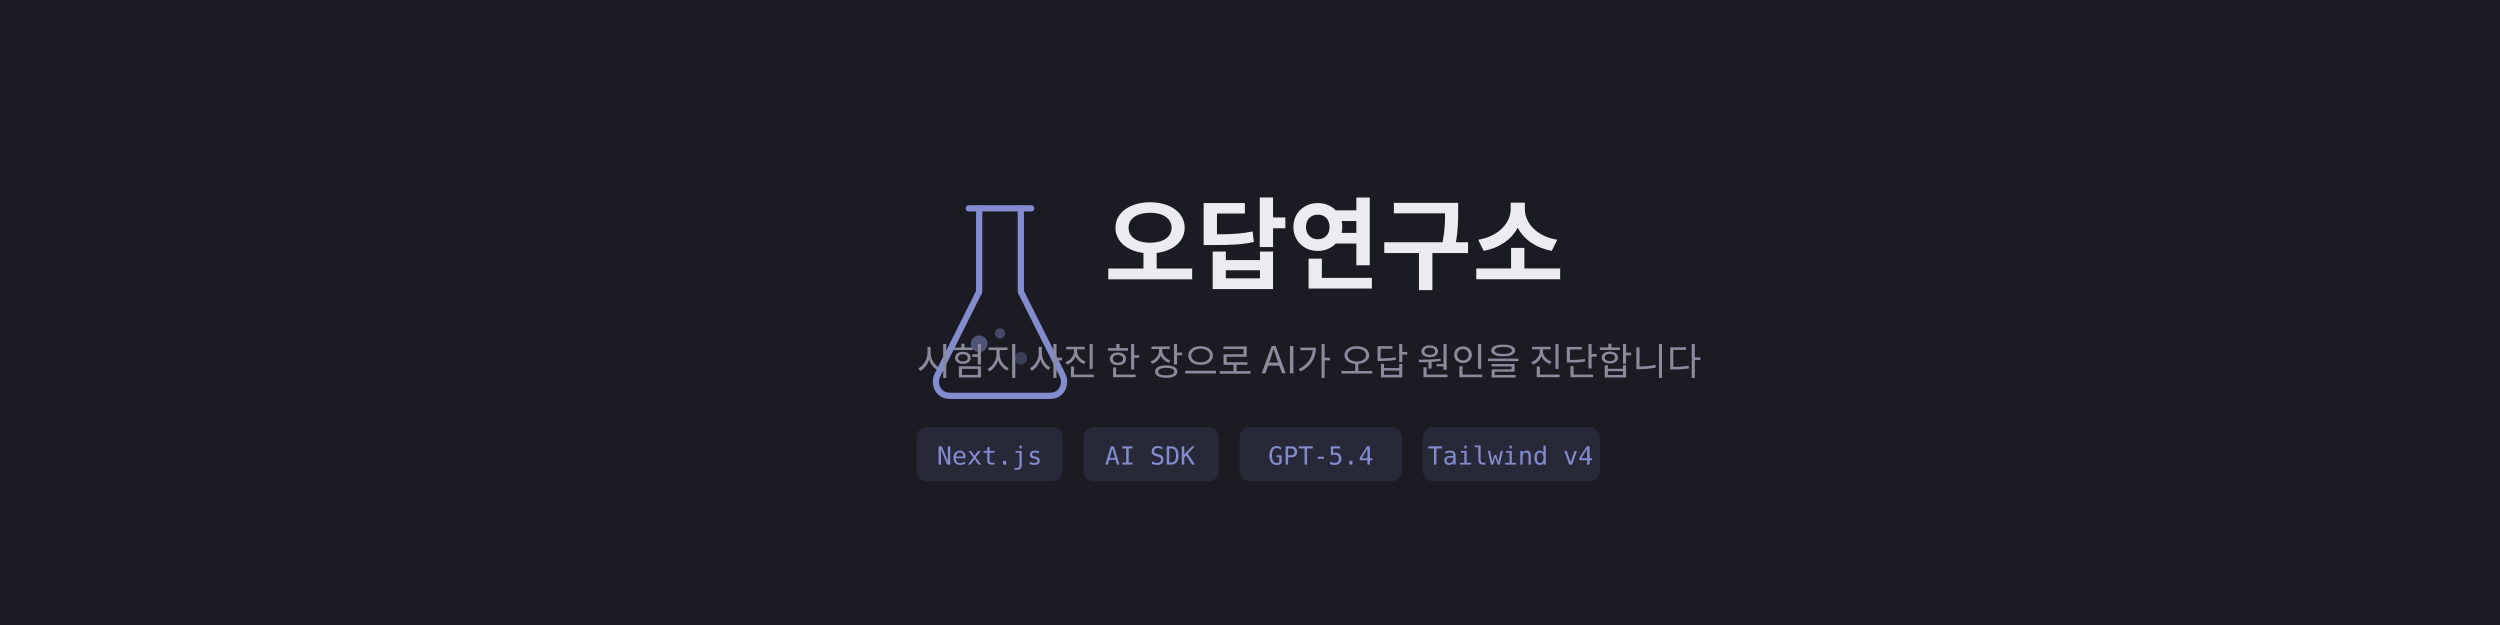
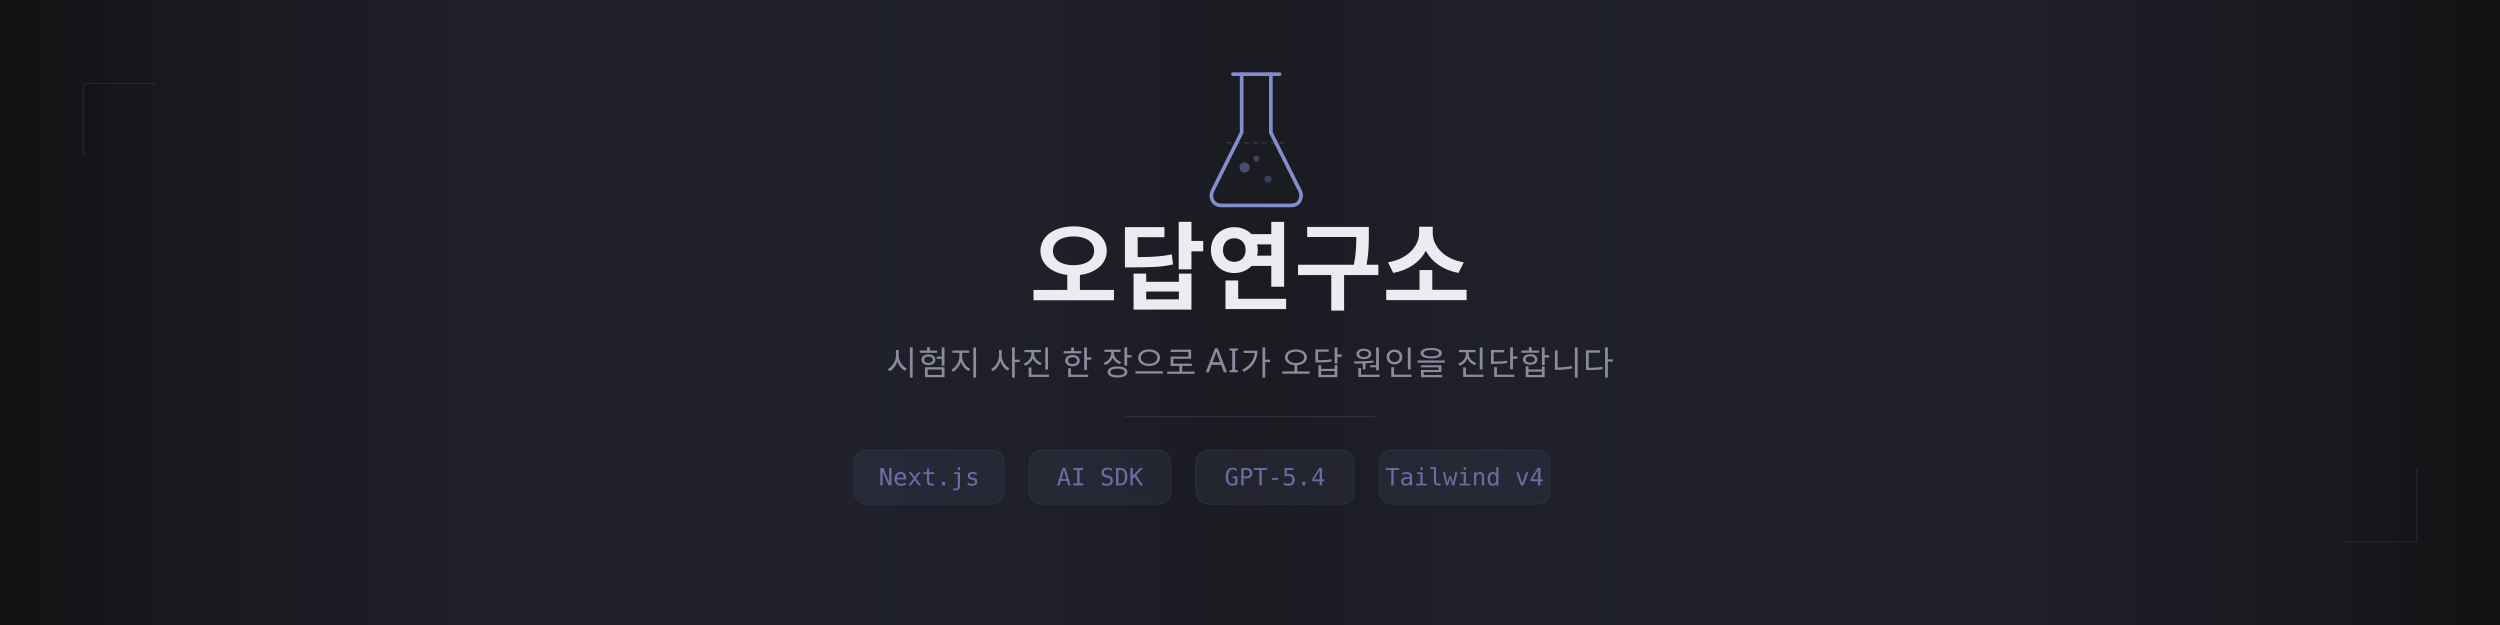
- <svg xmlns="http://www.w3.org/2000/svg" width="1200" height="300" viewBox="0 0 1200 300" fill="none">
+ <svg xmlns="http://www.w3.org/2000/svg" width="100%" height="300" viewBox="0 0 1200 300" fill="none">
  <rect width="1200" height="300" fill="#121214" />
-   <rect x="0" y="0" width="1200" height="300" fill="url(#grad)" opacity="0.5" />
+   <rect width="1200" height="300" fill="url(#g)" opacity="0.4" />
  <defs>
-     <linearGradient id="grad" x1="0" y1="0" x2="1200" y2="300">
-       <stop offset="0%" stop-color="#848cd0" stop-opacity="0.15" />
-       <stop offset="100%" stop-color="#121214" stop-opacity="0" />
+     <linearGradient id="g" x1="0" y1="150" x2="1200" y2="150" gradientUnits="userSpaceOnUse">
+       <stop offset="0%" stop-color="#121214" />
+       <stop offset="50%" stop-color="#848cd0" stop-opacity="0.18" />
+       <stop offset="100%" stop-color="#121214" />
    </linearGradient>
  </defs>
-   <g transform="translate(440, 90)">
-     <path d="M30 10 L30 50 L10 90 C8 94 10 100 16 100 L64 100 C70 100 72 94 70 90 L50 50 L50 10" stroke="#848cd0" stroke-width="3" fill="none" stroke-linecap="round" stroke-linejoin="round" />
-     <line x1="25" y1="10" x2="55" y2="10" stroke="#848cd0" stroke-width="3" stroke-linecap="round" />
-     <ellipse cx="30" cy="75" rx="4" ry="4" fill="#848cd0" opacity="0.5" />
-     <ellipse cx="50" cy="82" rx="3" ry="3" fill="#848cd0" opacity="0.3" />
-     <ellipse cx="40" cy="70" rx="2.5" ry="2.5" fill="#848cd0" opacity="0.4" />
+   <g transform="translate(575, 30) scale(0.7)">
+     <path d="M30 8 L30 48 L10 88 C8 92 10 98 16 98 L64 98 C70 98 72 92 70 88 L50 48 L50 8" stroke="#848cd0" stroke-width="2.5" fill="none" stroke-linecap="round" stroke-linejoin="round" />
+     <line x1="24" y1="8" x2="56" y2="8" stroke="#848cd0" stroke-width="2.5" stroke-linecap="round" />
+     <circle cx="32" cy="72" r="3.5" fill="#848cd0" opacity="0.45" />
+     <circle cx="48" cy="80" r="2.5" fill="#848cd0" opacity="0.3" />
+     <circle cx="40" cy="66" r="2" fill="#848cd0" opacity="0.35" />
+     <line x1="20" y1="55" x2="60" y2="55" stroke="#848cd0" stroke-width="1" stroke-dasharray="3 3" opacity="0.25" />
  </g>
-   <text x="530" y="135" font-family="system-ui, -apple-system, sans-serif" font-size="48" font-weight="700" fill="#ececf0">오답연구소</text>
-   <text x="440" y="180" font-family="system-ui, -apple-system, sans-serif" font-size="18" fill="#8b8b9e">시험지 사진 한 장으로 AI가 오답 원인을 진단합니다</text>
-   <rect x="440" y="205" width="70" height="26" rx="5" fill="#848cd0" fill-opacity="0.12" />
-   <text x="475" y="223" font-family="system-ui, monospace" font-size="12" fill="#848cd0" text-anchor="middle">Next.js</text>
-   <rect x="520" y="205" width="65" height="26" rx="5" fill="#848cd0" fill-opacity="0.12" />
-   <text x="552" y="223" font-family="system-ui, monospace" font-size="12" fill="#848cd0" text-anchor="middle">AI SDK</text>
-   <rect x="595" y="205" width="78" height="26" rx="5" fill="#848cd0" fill-opacity="0.12" />
-   <text x="634" y="223" font-family="system-ui, monospace" font-size="12" fill="#848cd0" text-anchor="middle">GPT-5.4</text>
-   <rect x="683" y="205" width="85" height="26" rx="5" fill="#848cd0" fill-opacity="0.12" />
-   <text x="725" y="223" font-family="system-ui, monospace" font-size="12" fill="#848cd0" text-anchor="middle">Tailwind v4</text>
+   <text x="600" y="145" text-anchor="middle" font-family="'Apple SD Gothic Neo', 'Malgun Gothic', 'Noto Sans KR', sans-serif" font-size="46" font-weight="700" fill="#ececf0">오답연구소</text>
+   <text x="600" y="180" text-anchor="middle" font-family="'Apple SD Gothic Neo', 'Malgun Gothic', 'Noto Sans KR', sans-serif" font-size="16" fill="#8b8b9e" letter-spacing="0.5">시험지 사진 한 장으로 AI가 오답 원인을 진단합니다</text>
+   <line x1="540" y1="200" x2="660" y2="200" stroke="#848cd0" stroke-width="0.5" opacity="0.2" />
+   <g font-family="'SF Mono', 'Cascadia Code', 'Consolas', monospace" font-size="11.5" text-anchor="middle">
+     <rect x="410" y="216" width="72" height="26" rx="6" fill="#848cd0" fill-opacity="0.08" stroke="#848cd0" stroke-opacity="0.12" stroke-width="0.5" />
+     <text x="446" y="233" fill="#848cd0" opacity="0.7">Next.js</text>
+     <rect x="494" y="216" width="68" height="26" rx="6" fill="#848cd0" fill-opacity="0.08" stroke="#848cd0" stroke-opacity="0.12" stroke-width="0.5" />
+     <text x="528" y="233" fill="#848cd0" opacity="0.7">AI SDK</text>
+     <rect x="574" y="216" width="76" height="26" rx="6" fill="#848cd0" fill-opacity="0.08" stroke="#848cd0" stroke-opacity="0.12" stroke-width="0.5" />
+     <text x="612" y="233" fill="#848cd0" opacity="0.7">GPT-5.4</text>
+     <rect x="662" y="216" width="82" height="26" rx="6" fill="#848cd0" fill-opacity="0.08" stroke="#848cd0" stroke-opacity="0.12" stroke-width="0.5" />
+     <text x="703" y="233" fill="#848cd0" opacity="0.7">Tailwind v4</text>
+   </g>
+   <line x1="40" y1="40" x2="75" y2="40" stroke="#848cd0" stroke-width="0.5" opacity="0.15" />
+   <line x1="40" y1="40" x2="40" y2="75" stroke="#848cd0" stroke-width="0.5" opacity="0.15" />
+   <line x1="1125" y1="260" x2="1160" y2="260" stroke="#848cd0" stroke-width="0.5" opacity="0.15" />
+   <line x1="1160" y1="225" x2="1160" y2="260" stroke="#848cd0" stroke-width="0.5" opacity="0.15" />
</svg>
